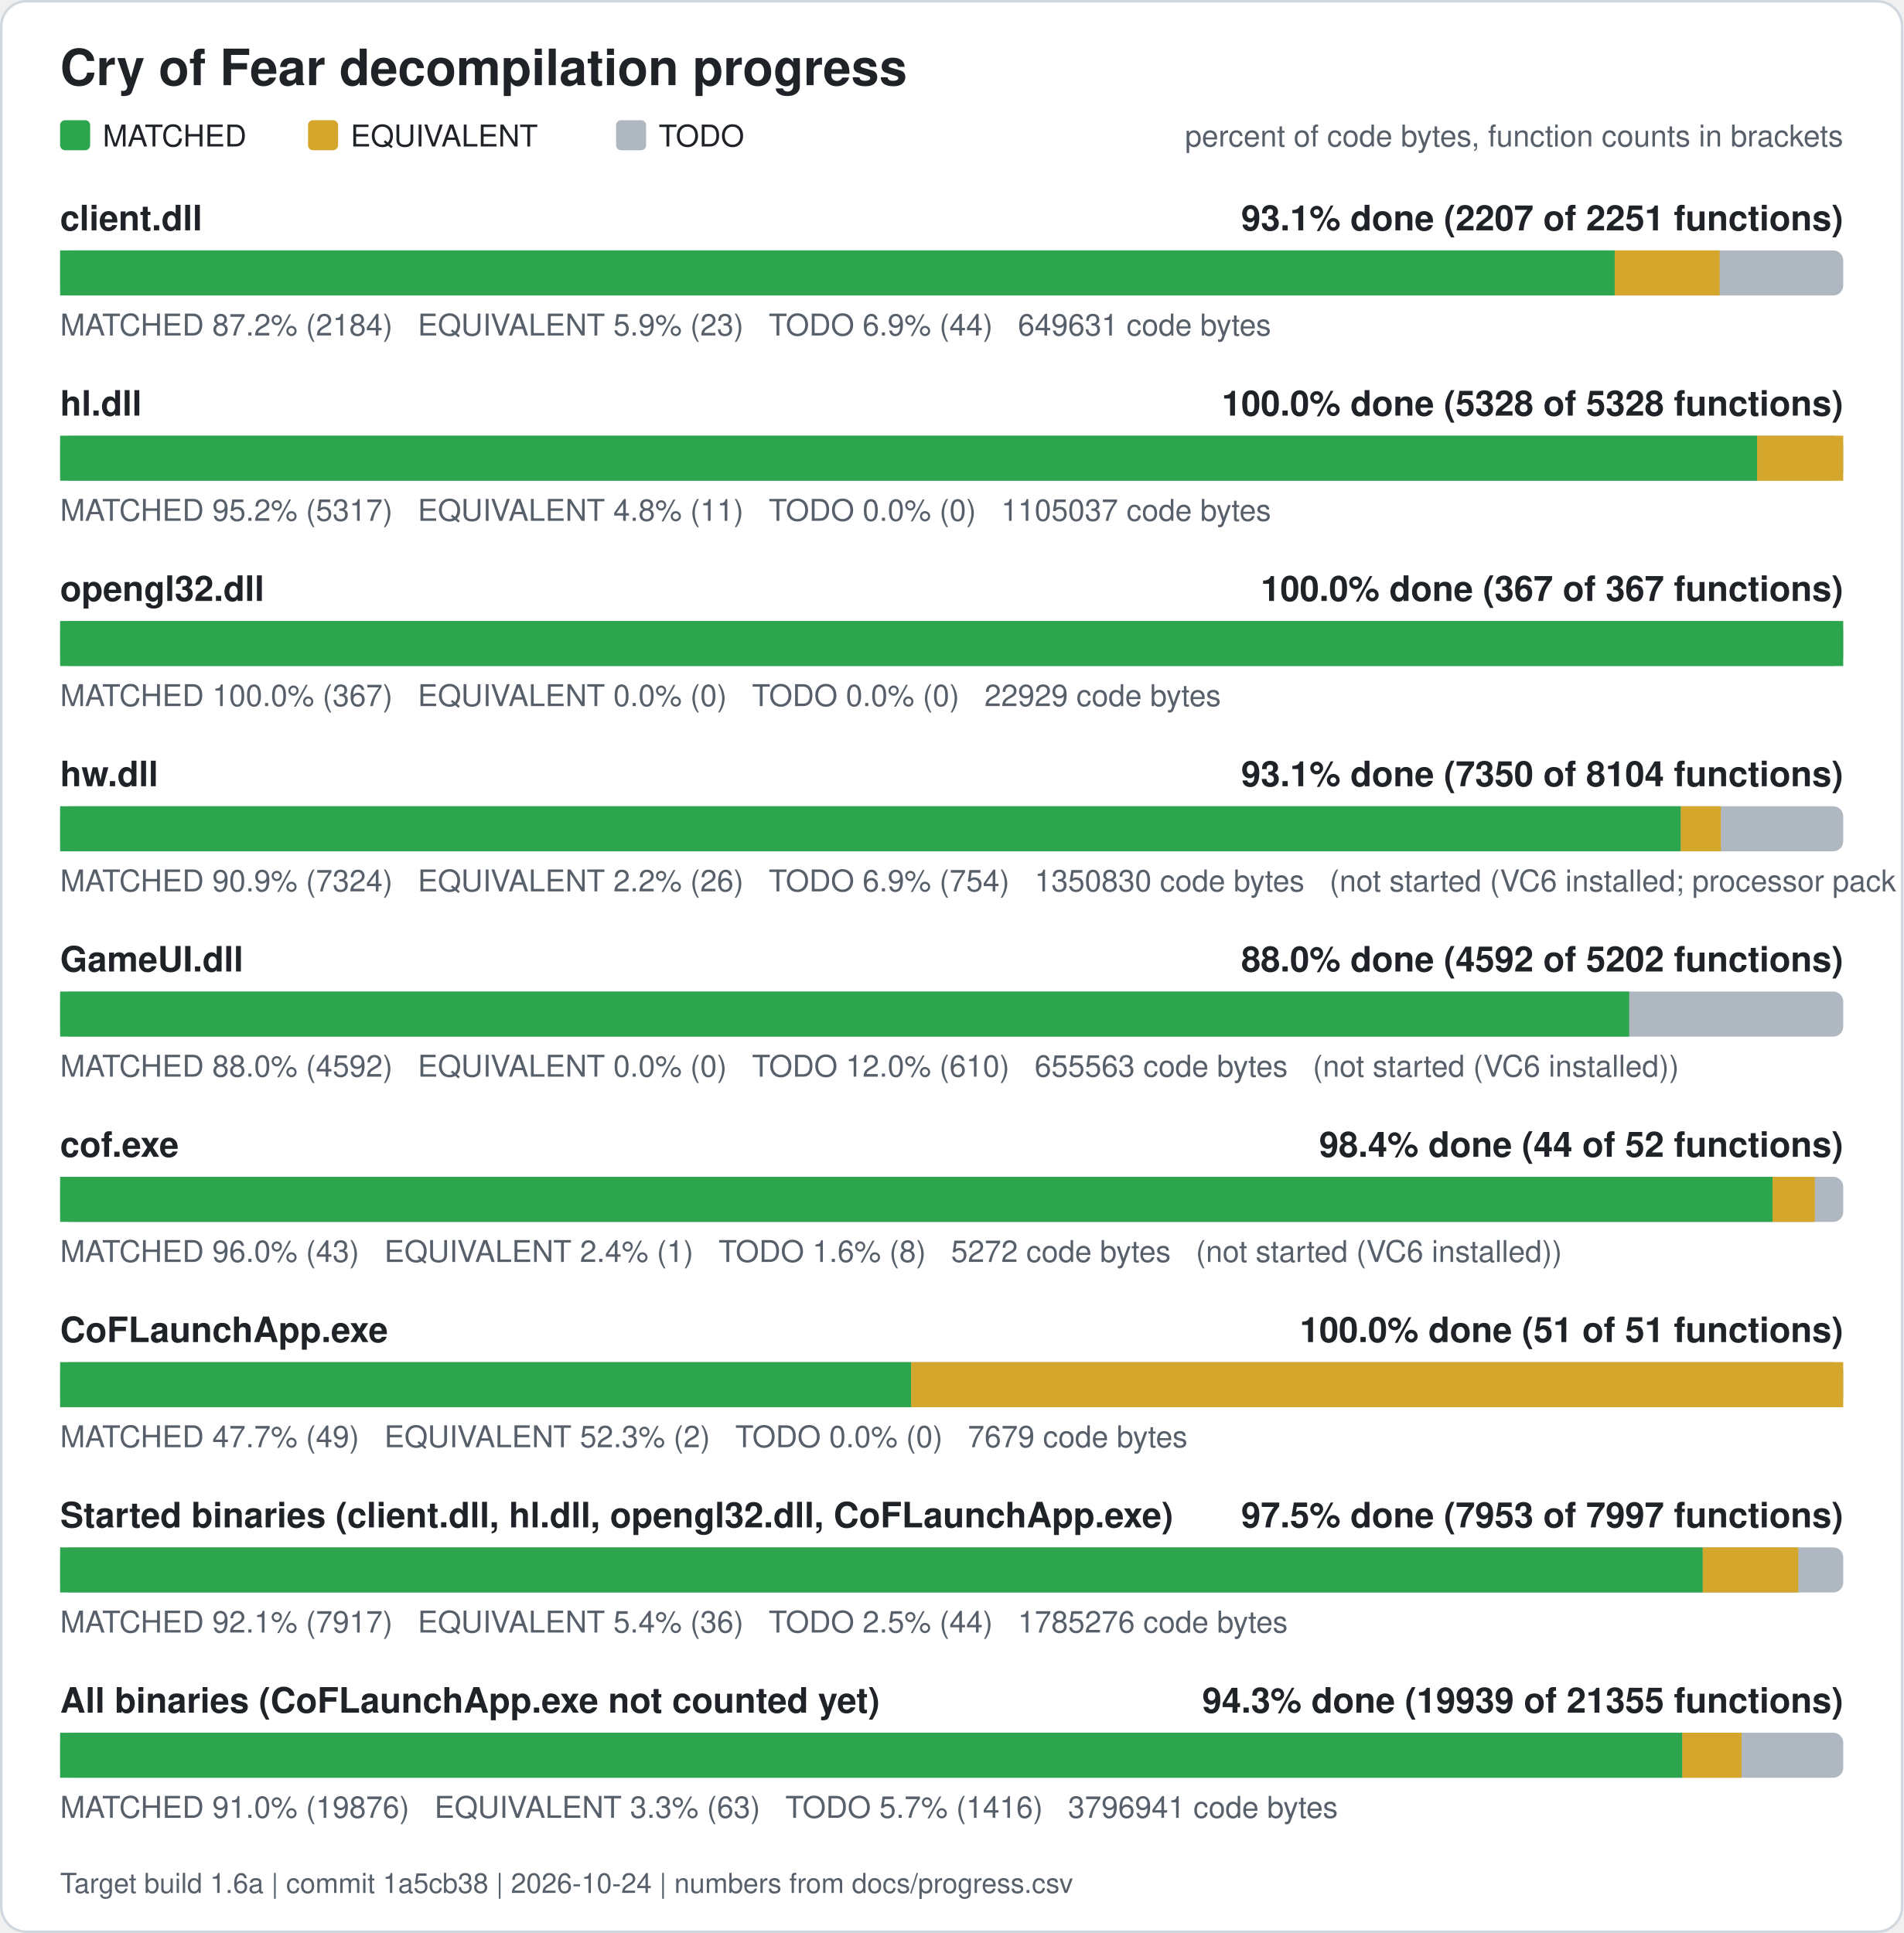
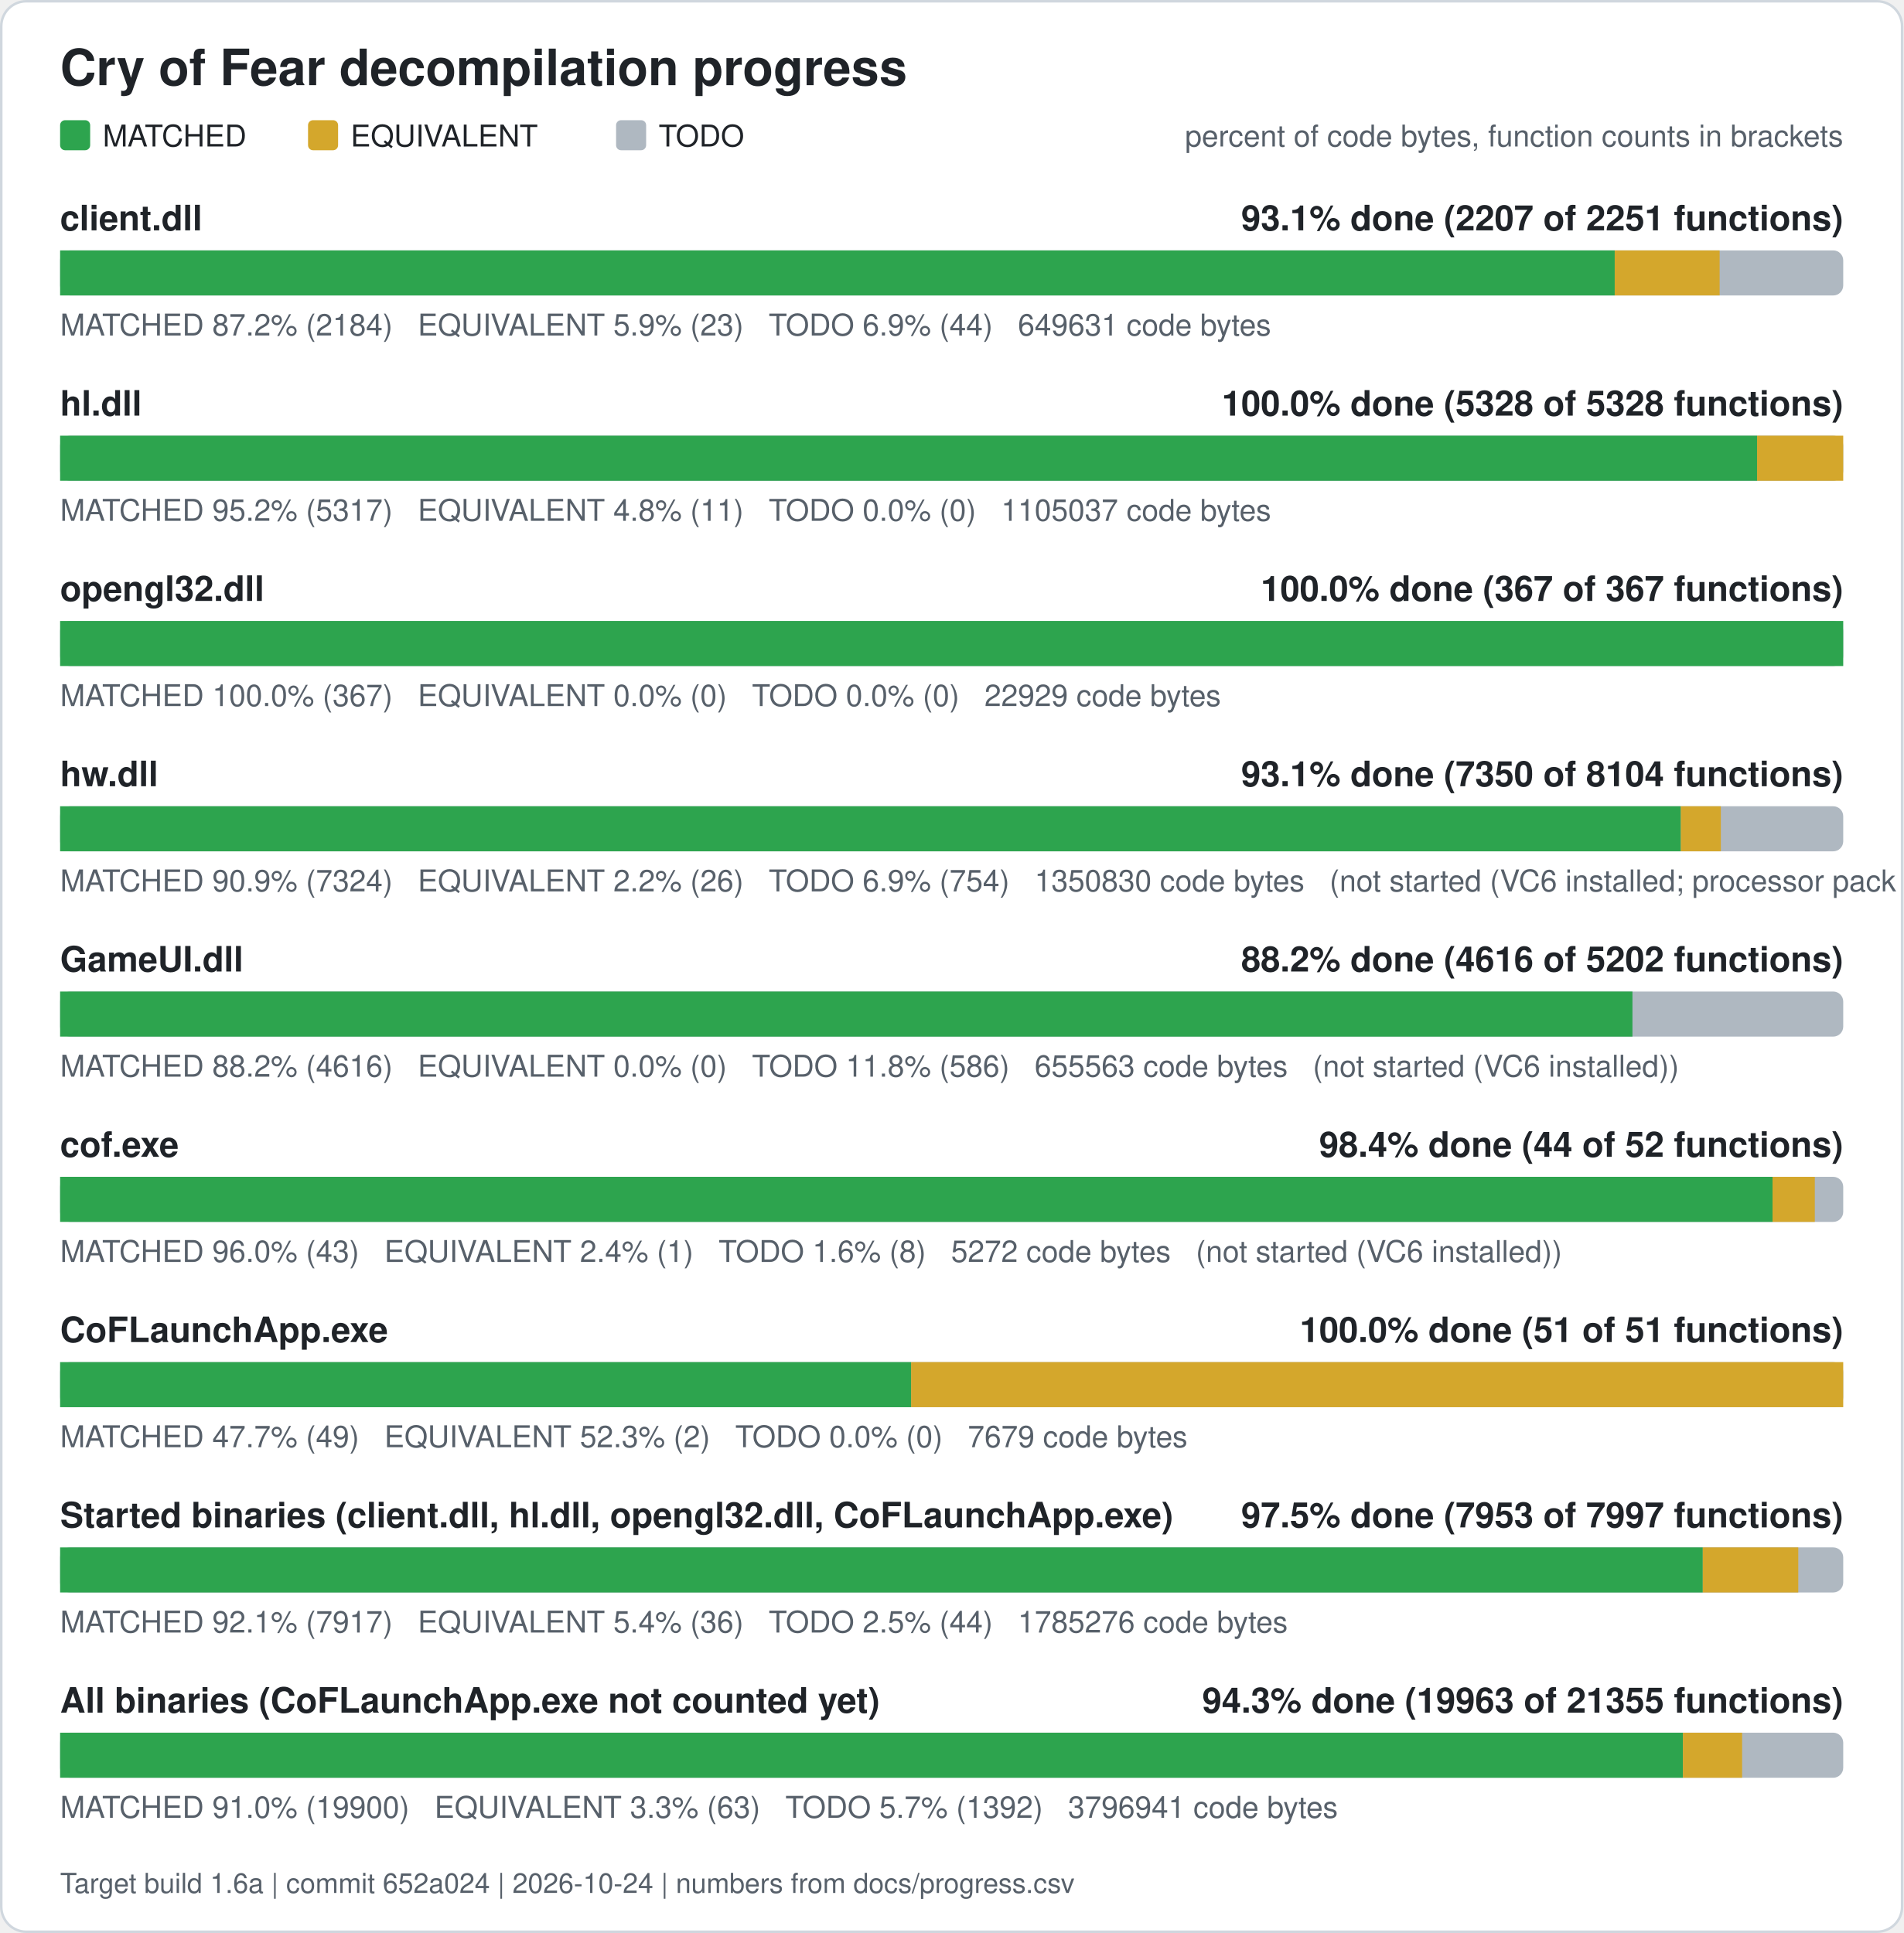
<svg xmlns="http://www.w3.org/2000/svg" width="760" height="772" viewBox="0 0 760 772" role="img" aria-label="Cry of Fear decompilation progress">
  <rect x="0.5" y="0.5" width="759" height="771" rx="10" fill="#ffffff" stroke="#d0d7de" />
  <text x="24" y="34" font-family="Segoe UI, Helvetica, Arial, sans-serif" font-size="20" font-weight="600" fill="#1f2328">Cry of Fear decompilation progress</text>
  <rect x="24" y="48" width="12" height="12" rx="2" fill="#2da44e" />
  <text x="41" y="58.5" font-family="Segoe UI, Helvetica, Arial, sans-serif" font-size="12" fill="#1f2328">MATCHED</text>
  <rect x="123" y="48" width="12" height="12" rx="2" fill="#d4a72c" />
  <text x="140" y="58.5" font-family="Segoe UI, Helvetica, Arial, sans-serif" font-size="12" fill="#1f2328">EQUIVALENT</text>
  <rect x="246" y="48" width="12" height="12" rx="2" fill="#afb8c1" />
  <text x="263" y="58.5" font-family="Segoe UI, Helvetica, Arial, sans-serif" font-size="12" fill="#1f2328">TODO</text>
  <text x="736" y="58.5" font-family="Segoe UI, Helvetica, Arial, sans-serif" font-size="12" fill="#57606a" text-anchor="end">percent of code bytes, function counts in brackets</text>
  <text x="24" y="92" font-family="Segoe UI, Helvetica, Arial, sans-serif" font-size="14" font-weight="600" fill="#1f2328">client.dll</text>
  <text x="736" y="92" font-family="Segoe UI, Helvetica, Arial, sans-serif" font-size="14" font-weight="600" fill="#1f2328" text-anchor="end">93.1% done (2207 of 2251 functions)</text>
  <rect x="24" y="100" width="712" height="18" rx="4" fill="#afb8c1" />
  <rect x="24.00" y="100" width="620.76" height="18" fill="#2da44e" />
  <rect x="644.76" y="100" width="41.89" height="18" fill="#d4a72c" />
  <text x="24" y="134" font-family="Segoe UI, Helvetica, Arial, sans-serif" font-size="12" fill="#57606a" xml:space="preserve">MATCHED 87.2% (2184)   EQUIVALENT 5.9% (23)   TODO 6.9% (44)   649631 code bytes</text>
  <text x="24" y="166" font-family="Segoe UI, Helvetica, Arial, sans-serif" font-size="14" font-weight="600" fill="#1f2328">hl.dll</text>
  <text x="736" y="166" font-family="Segoe UI, Helvetica, Arial, sans-serif" font-size="14" font-weight="600" fill="#1f2328" text-anchor="end">100.0% done (5328 of 5328 functions)</text>
  <rect x="24" y="174" width="712" height="18" rx="4" fill="#afb8c1" />
  <rect x="24.00" y="174" width="677.61" height="18" fill="#2da44e" />
  <rect x="701.61" y="174" width="34.39" height="18" fill="#d4a72c" />
  <text x="24" y="208" font-family="Segoe UI, Helvetica, Arial, sans-serif" font-size="12" fill="#57606a" xml:space="preserve">MATCHED 95.2% (5317)   EQUIVALENT 4.8% (11)   TODO 0.0% (0)   1105037 code bytes</text>
  <text x="24" y="240" font-family="Segoe UI, Helvetica, Arial, sans-serif" font-size="14" font-weight="600" fill="#1f2328">opengl32.dll</text>
  <text x="736" y="240" font-family="Segoe UI, Helvetica, Arial, sans-serif" font-size="14" font-weight="600" fill="#1f2328" text-anchor="end">100.0% done (367 of 367 functions)</text>
  <rect x="24" y="248" width="712" height="18" rx="4" fill="#afb8c1" />
  <rect x="24.00" y="248" width="712.00" height="18" fill="#2da44e" />
  <text x="24" y="282" font-family="Segoe UI, Helvetica, Arial, sans-serif" font-size="12" fill="#57606a" xml:space="preserve">MATCHED 100.0% (367)   EQUIVALENT 0.0% (0)   TODO 0.0% (0)   22929 code bytes</text>
  <text x="24" y="314" font-family="Segoe UI, Helvetica, Arial, sans-serif" font-size="14" font-weight="600" fill="#1f2328">hw.dll</text>
  <text x="736" y="314" font-family="Segoe UI, Helvetica, Arial, sans-serif" font-size="14" font-weight="600" fill="#1f2328" text-anchor="end">93.1% done (7350 of 8104 functions)</text>
  <rect x="24" y="322" width="712" height="18" rx="4" fill="#afb8c1" />
  <rect x="24.00" y="322" width="647.15" height="18" fill="#2da44e" />
  <rect x="671.15" y="322" width="15.98" height="18" fill="#d4a72c" />
  <text x="24" y="356" font-family="Segoe UI, Helvetica, Arial, sans-serif" font-size="12" fill="#57606a" xml:space="preserve">MATCHED 90.9% (7324)   EQUIVALENT 2.2% (26)   TODO 6.9% (754)   1350830 code bytes   (not started (VC6 installed; processor pack and VS 2005 objects need those compilers))</text>
  <text x="24" y="388" font-family="Segoe UI, Helvetica, Arial, sans-serif" font-size="14" font-weight="600" fill="#1f2328">GameUI.dll</text>
-   <text x="736" y="388" font-family="Segoe UI, Helvetica, Arial, sans-serif" font-size="14" font-weight="600" fill="#1f2328" text-anchor="end">88.0% done (4592 of 5202 functions)</text>
+   <text x="736" y="388" font-family="Segoe UI, Helvetica, Arial, sans-serif" font-size="14" font-weight="600" fill="#1f2328" text-anchor="end">88.2% done (4616 of 5202 functions)</text>
  <rect x="24" y="396" width="712" height="18" rx="4" fill="#afb8c1" />
-   <rect x="24.00" y="396" width="626.53" height="18" fill="#2da44e" />
-   <text x="24" y="430" font-family="Segoe UI, Helvetica, Arial, sans-serif" font-size="12" fill="#57606a" xml:space="preserve">MATCHED 88.0% (4592)   EQUIVALENT 0.0% (0)   TODO 12.0% (610)   655563 code bytes   (not started (VC6 installed))</text>
+   <rect x="24.00" y="396" width="627.83" height="18" fill="#2da44e" />
+   <text x="24" y="430" font-family="Segoe UI, Helvetica, Arial, sans-serif" font-size="12" fill="#57606a" xml:space="preserve">MATCHED 88.2% (4616)   EQUIVALENT 0.0% (0)   TODO 11.8% (586)   655563 code bytes   (not started (VC6 installed))</text>
  <text x="24" y="462" font-family="Segoe UI, Helvetica, Arial, sans-serif" font-size="14" font-weight="600" fill="#1f2328">cof.exe</text>
  <text x="736" y="462" font-family="Segoe UI, Helvetica, Arial, sans-serif" font-size="14" font-weight="600" fill="#1f2328" text-anchor="end">98.4% done (44 of 52 functions)</text>
  <rect x="24" y="470" width="712" height="18" rx="4" fill="#afb8c1" />
  <rect x="24.00" y="470" width="683.77" height="18" fill="#2da44e" />
  <rect x="707.77" y="470" width="16.88" height="18" fill="#d4a72c" />
  <text x="24" y="504" font-family="Segoe UI, Helvetica, Arial, sans-serif" font-size="12" fill="#57606a" xml:space="preserve">MATCHED 96.0% (43)   EQUIVALENT 2.4% (1)   TODO 1.6% (8)   5272 code bytes   (not started (VC6 installed))</text>
  <text x="24" y="536" font-family="Segoe UI, Helvetica, Arial, sans-serif" font-size="14" font-weight="600" fill="#1f2328">CoFLaunchApp.exe</text>
  <text x="736" y="536" font-family="Segoe UI, Helvetica, Arial, sans-serif" font-size="14" font-weight="600" fill="#1f2328" text-anchor="end">100.0% done (51 of 51 functions)</text>
  <rect x="24" y="544" width="712" height="18" rx="4" fill="#afb8c1" />
  <rect x="24.00" y="544" width="339.82" height="18" fill="#2da44e" />
  <rect x="363.82" y="544" width="372.18" height="18" fill="#d4a72c" />
  <text x="24" y="578" font-family="Segoe UI, Helvetica, Arial, sans-serif" font-size="12" fill="#57606a" xml:space="preserve">MATCHED 47.7% (49)   EQUIVALENT 52.3% (2)   TODO 0.0% (0)   7679 code bytes</text>
  <text x="24" y="610" font-family="Segoe UI, Helvetica, Arial, sans-serif" font-size="14" font-weight="600" fill="#1f2328">Started binaries (client.dll, hl.dll, opengl32.dll, CoFLaunchApp.exe)</text>
  <text x="736" y="610" font-family="Segoe UI, Helvetica, Arial, sans-serif" font-size="14" font-weight="600" fill="#1f2328" text-anchor="end">97.5% done (7953 of 7997 functions)</text>
  <rect x="24" y="618" width="712" height="18" rx="4" fill="#afb8c1" />
  <rect x="24.00" y="618" width="655.92" height="18" fill="#2da44e" />
  <rect x="679.92" y="618" width="38.13" height="18" fill="#d4a72c" />
  <text x="24" y="652" font-family="Segoe UI, Helvetica, Arial, sans-serif" font-size="12" fill="#57606a" xml:space="preserve">MATCHED 92.1% (7917)   EQUIVALENT 5.4% (36)   TODO 2.5% (44)   1785276 code bytes</text>
  <text x="24" y="684" font-family="Segoe UI, Helvetica, Arial, sans-serif" font-size="14" font-weight="600" fill="#1f2328">All binaries (CoFLaunchApp.exe not counted yet)</text>
-   <text x="736" y="684" font-family="Segoe UI, Helvetica, Arial, sans-serif" font-size="14" font-weight="600" fill="#1f2328" text-anchor="end">94.3% done (19939 of 21355 functions)</text>
+   <text x="736" y="684" font-family="Segoe UI, Helvetica, Arial, sans-serif" font-size="14" font-weight="600" fill="#1f2328" text-anchor="end">94.3% done (19963 of 21355 functions)</text>
  <rect x="24" y="692" width="712" height="18" rx="4" fill="#afb8c1" />
-   <rect x="24.00" y="692" width="647.76" height="18" fill="#2da44e" />
-   <rect x="671.76" y="692" width="23.63" height="18" fill="#d4a72c" />
-   <text x="24" y="726" font-family="Segoe UI, Helvetica, Arial, sans-serif" font-size="12" fill="#57606a" xml:space="preserve">MATCHED 91.0% (19876)   EQUIVALENT 3.3% (63)   TODO 5.7% (1416)   3796941 code bytes</text>
-   <text x="24" y="756" font-family="Segoe UI, Helvetica, Arial, sans-serif" font-size="11" fill="#57606a">Target build 1.6a | commit 1a5cb38 | 2026-10-24 | numbers from docs/progress.csv</text>
+   <rect x="24.00" y="692" width="647.99" height="18" fill="#2da44e" />
+   <rect x="671.99" y="692" width="23.63" height="18" fill="#d4a72c" />
+   <text x="24" y="726" font-family="Segoe UI, Helvetica, Arial, sans-serif" font-size="12" fill="#57606a" xml:space="preserve">MATCHED 91.0% (19900)   EQUIVALENT 3.3% (63)   TODO 5.7% (1392)   3796941 code bytes</text>
+   <text x="24" y="756" font-family="Segoe UI, Helvetica, Arial, sans-serif" font-size="11" fill="#57606a">Target build 1.6a | commit 652a024 | 2026-10-24 | numbers from docs/progress.csv</text>
</svg>
